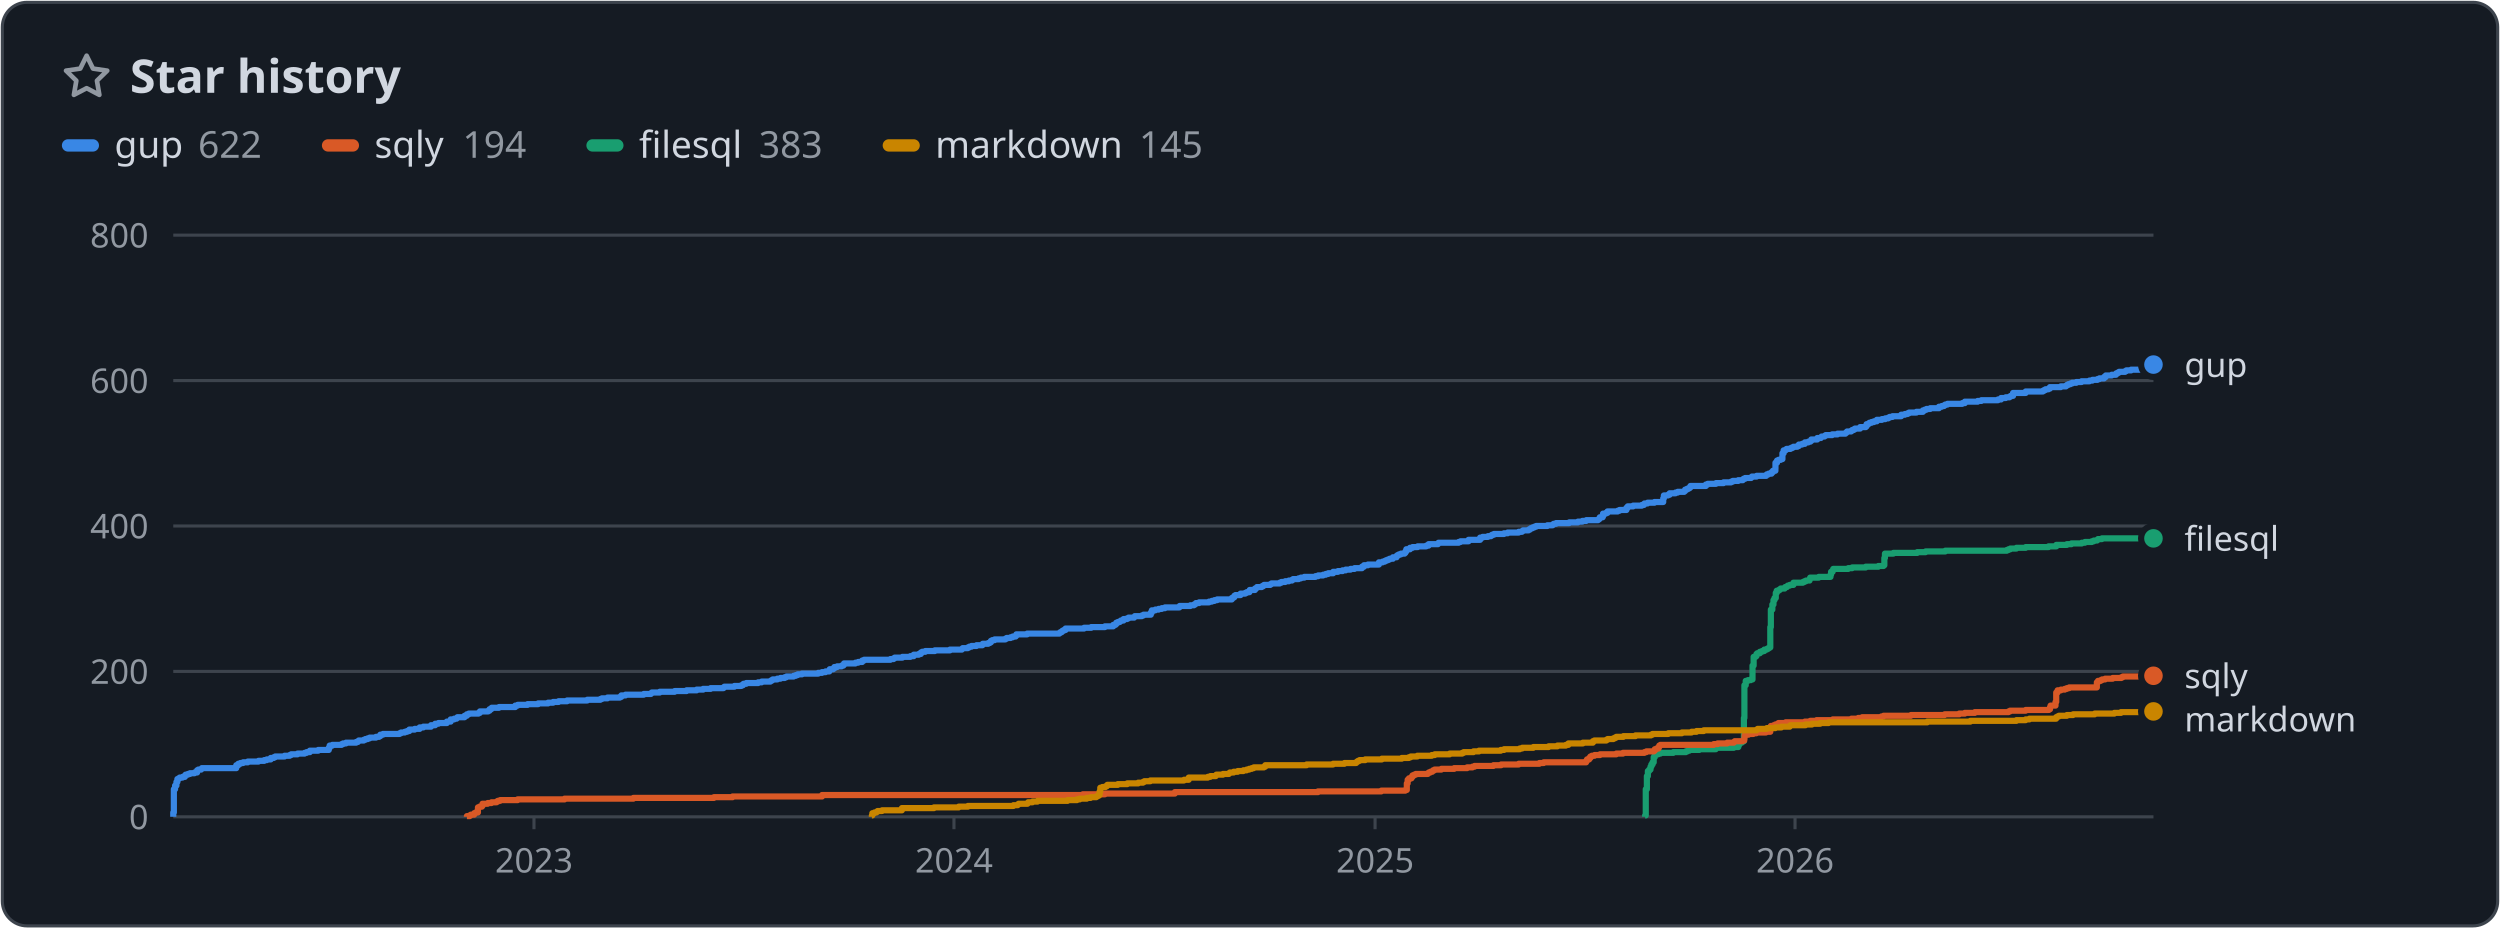
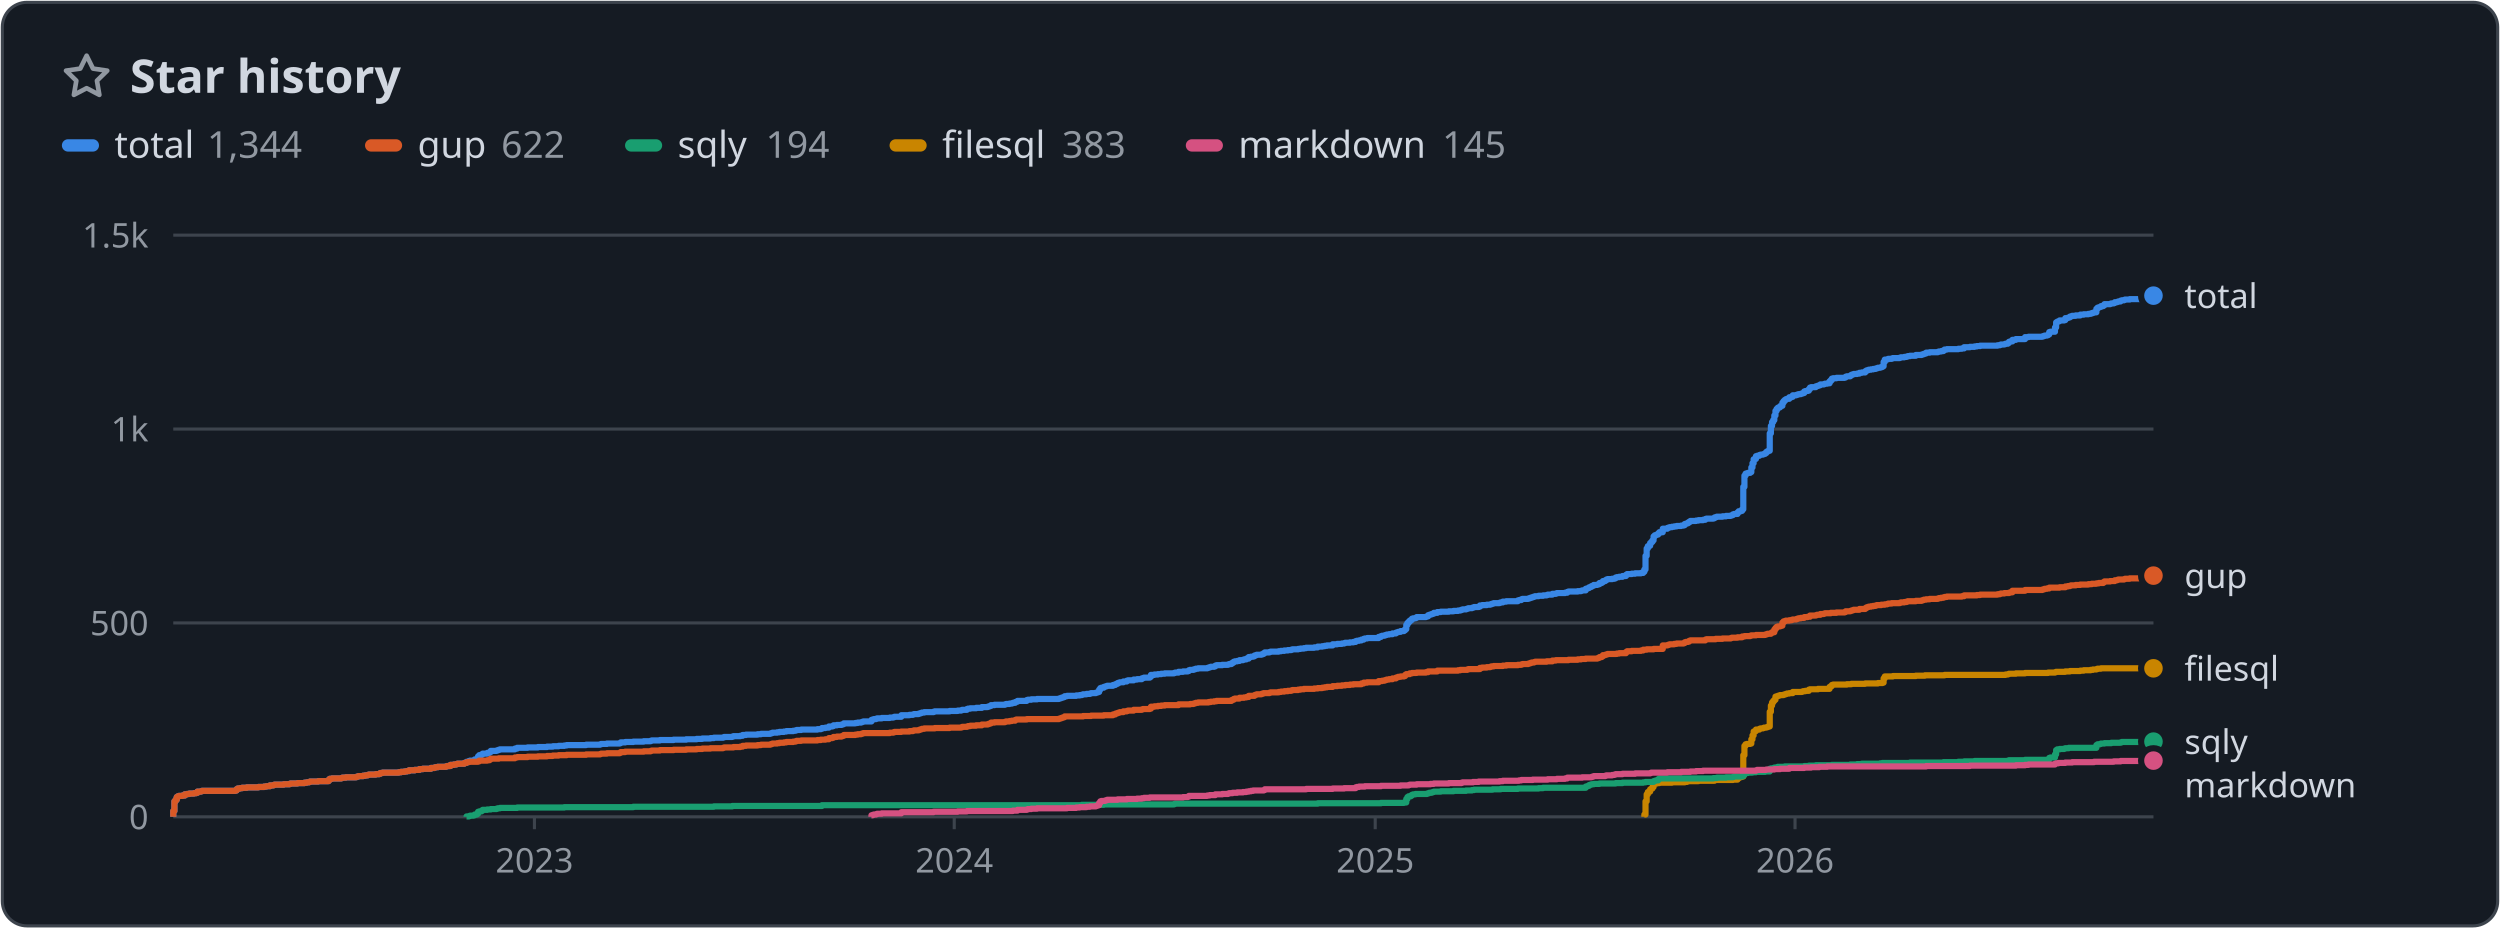
<svg xmlns="http://www.w3.org/2000/svg" width="808" height="300" viewBox="0 0 808 300" role="img" aria-label="Star history">
  <style>text{font-family:-apple-system, BlinkMacSystemFont, 'Segoe UI', 'Noto Sans', Helvetica, Arial, sans-serif}</style>
  <rect x="0.75" y="0.75" width="806.5" height="298.5" rx="8" fill="#151b23" stroke="#3d444d" />
  <path transform="translate(20 17) scale(1)" fill="#9198a1" d="M8 .25a.75.75 0 0 1 .673.418l1.882 3.815 4.21.612a.75.75 0 0 1 .416 1.279l-3.046 2.97.719 4.192a.751.751 0 0 1-1.088.791L8 12.347l-3.766 1.98a.75.75 0 0 1-1.088-.79l.72-4.194L.818 6.374a.75.75 0 0 1 .416-1.28l4.21-.611L7.327.668A.75.75 0 0 1 8 .25Zm0 2.445L6.615 5.5a.75.75 0 0 1-.564.41l-3.097.45 2.24 2.184a.75.75 0 0 1 .216.664l-.528 3.084 2.769-1.456a.75.75 0 0 1 .698 0l2.77 1.456-.53-3.084a.75.75 0 0 1 .216-.664l2.24-2.183-3.096-.45a.75.75 0 0 1-.564-.41L8 2.694Z" />
  <text x="42" y="30" font-size="15" font-weight="600" fill="#d1d7e0">Star history</text>
  <rect x="20" y="45" width="12" height="4" rx="2" fill="#3987e5" />
-   <text x="37" y="51" font-size="12" fill="#d1d7e0">gup</text>
-   <text x="64.02" y="51" font-size="12" fill="#9198a1">622</text>
-   <rect x="104.04" y="45" width="12" height="4" rx="2" fill="#d95926" />
-   <text x="121.04" y="51" font-size="12" fill="#d1d7e0">sqly</text>
-   <text x="149.5" y="51" font-size="12" fill="#9198a1">194</text>
-   <rect x="189.52" y="45" width="12" height="4" rx="2" fill="#199e70" />
-   <text x="206.52" y="51" font-size="12" fill="#d1d7e0">filesql</text>
-   <text x="245.26" y="51" font-size="12" fill="#9198a1">383</text>
-   <rect x="285.28" y="45" width="12" height="4" rx="2" fill="#c98500" />
-   <text x="302.28" y="51" font-size="12" fill="#d1d7e0">markdown</text>
-   <text x="368.16" y="51" font-size="12" fill="#9198a1">145</text>
+   <text x="37" y="51" font-size="12" fill="#d1d7e0">total</text>
+   <text x="66.95" y="51" font-size="12" fill="#9198a1">1,344</text>
+   <rect x="117.97" y="45" width="12" height="4" rx="2" fill="#d95926" />
+   <text x="134.97" y="51" font-size="12" fill="#d1d7e0">gup</text>
+   <text x="161.99" y="51" font-size="12" fill="#9198a1">622</text>
+   <rect x="202.01" y="45" width="12" height="4" rx="2" fill="#199e70" />
+   <text x="219.01" y="51" font-size="12" fill="#d1d7e0">sqly</text>
+   <text x="247.48" y="51" font-size="12" fill="#9198a1">194</text>
+   <rect x="287.5" y="45" width="12" height="4" rx="2" fill="#c98500" />
+   <text x="304.5" y="51" font-size="12" fill="#d1d7e0">filesql</text>
+   <text x="343.24" y="51" font-size="12" fill="#9198a1">383</text>
+   <rect x="383.25" y="45" width="12" height="4" rx="2" fill="#d55181" />
+   <text x="400.25" y="51" font-size="12" fill="#d1d7e0">markdown</text>
+   <text x="466.13" y="51" font-size="12" fill="#9198a1">145</text>
  <line x1="56" y1="264" x2="696" y2="264" stroke="#3d444d" stroke-width="1" />
  <text x="48" y="268" font-size="11" text-anchor="end" fill="#9198a1">0</text>
-   <line x1="56" y1="217" x2="696" y2="217" stroke="#3d444d" stroke-width="1" />
-   <text x="48" y="221" font-size="11" text-anchor="end" fill="#9198a1">200</text>
-   <line x1="56" y1="170" x2="696" y2="170" stroke="#3d444d" stroke-width="1" />
-   <text x="48" y="174" font-size="11" text-anchor="end" fill="#9198a1">400</text>
-   <line x1="56" y1="123" x2="696" y2="123" stroke="#3d444d" stroke-width="1" />
-   <text x="48" y="127" font-size="11" text-anchor="end" fill="#9198a1">600</text>
+   <line x1="56" y1="201.33" x2="696" y2="201.33" stroke="#3d444d" stroke-width="1" />
+   <text x="48" y="205.33" font-size="11" text-anchor="end" fill="#9198a1">500</text>
+   <line x1="56" y1="138.67" x2="696" y2="138.67" stroke="#3d444d" stroke-width="1" />
+   <text x="48" y="142.67" font-size="11" text-anchor="end" fill="#9198a1">1k</text>
  <line x1="56" y1="76" x2="696" y2="76" stroke="#3d444d" stroke-width="1" />
-   <text x="48" y="80" font-size="11" text-anchor="end" fill="#9198a1">800</text>
-   <line x1="172.58" y1="264" x2="172.58" y2="268" stroke="#3d444d" stroke-width="1" />
-   <text x="172.58" y="282" font-size="11" text-anchor="middle" fill="#9198a1">2023</text>
-   <line x1="308.32" y1="264" x2="308.32" y2="268" stroke="#3d444d" stroke-width="1" />
-   <text x="308.32" y="282" font-size="11" text-anchor="middle" fill="#9198a1">2024</text>
-   <line x1="444.42" y1="264" x2="444.42" y2="268" stroke="#3d444d" stroke-width="1" />
-   <text x="444.42" y="282" font-size="11" text-anchor="middle" fill="#9198a1">2025</text>
+   <text x="48" y="80" font-size="11" text-anchor="end" fill="#9198a1">1.5k</text>
+   <line x1="172.73" y1="264" x2="172.73" y2="268" stroke="#3d444d" stroke-width="1" />
+   <text x="172.73" y="282" font-size="11" text-anchor="middle" fill="#9198a1">2023</text>
+   <line x1="308.41" y1="264" x2="308.41" y2="268" stroke="#3d444d" stroke-width="1" />
+   <text x="308.41" y="282" font-size="11" text-anchor="middle" fill="#9198a1">2024</text>
+   <line x1="444.47" y1="264" x2="444.47" y2="268" stroke="#3d444d" stroke-width="1" />
+   <text x="444.47" y="282" font-size="11" text-anchor="middle" fill="#9198a1">2025</text>
  <line x1="580.15" y1="264" x2="580.15" y2="268" stroke="#3d444d" stroke-width="1" />
  <text x="580.15" y="282" font-size="11" text-anchor="middle" fill="#9198a1">2026</text>
-   <path d="M56 264H56V262.59H56.19V255.07H56.58V253.9H57.02V252.72H57.33V251.78H57.74V251.55H58.08V251.31H58.99V251.08H59.76V250.61H59.98V250.37H60.73V250.14H61.41V249.9H62.87V249.67H63.71V248.96H64.07V248.73H65.01V248.49H65.25V248.26H76.36V247.32H77.01V247.08H77.02V246.85H77.69V246.61H78.57V246.38H80.09V246.14H83.53V245.91H85.38V245.67H86.24V245.44H87.5V244.97H88.48V244.73H88.95V244.5H91.96V244.26H93.63V244.03H94.11V243.79H96.16V243.56H98.43V243.32H99.1V243.09H100.14V242.62H102.85V242.38H106.26V241.68H106.54V240.97H107.43V240.74H110.38V240.5H110.88V240.27H111.82V240.03H115.09V239.8H115.68V239.56H115.94V239.33H117.57V239.09H118.1V238.86H118.88V238.62H119.51V238.39H121.51V238.15H122.51V237.92H122.92V237.45H123.78V237.21H129.14V236.98H129.63V236.74H130.82V236.51H131.56V236.27H132.29V235.8H134.04V235.57H135.63V235.1H136.82V234.86H139.3V234.39H140.65V233.92H141.67V233.69H144.42V233.22H145.66V232.51H146.77V232.28H147.56V232.04H147.83V231.81H150.13V231.34H150.87V230.87H151.51V230.63H154.64V230.4H155.11V229.93H157.78V229.69H158.22V229.22H158.78V228.99H158.91V228.75H161.27V228.52H166.53V228.05H167.3V227.81H170.51V227.58H173.94V227.34H177.13V227.11H178.77V226.87H180.53V226.64H183.28V226.4H189.79V226.17H194.01V225.93H194.55V225.7H196.33V225.46H200.33V225.23H200.82V224.76H202.16V224.52H208.06V224.29H210.37V224.05H210.66V223.82H213.23V223.58H218.05V223.35H221.89V223.11H225.17V222.88H227.25V222.64H229.67V222.41H233.82V222.17H234.11V221.94H237.36V221.7H239.59V221.47H240.12V221.23H240.3V221H241.18V220.76H245.03V220.53H246.16V220.29H248.98V220.06H249.36V219.82H249.75V219.59H251.22V219.35H252.24V219.12H253.62V218.88H254.17V218.65H256.49V218.41H257.22V218.18H257.82V217.94H259.2V217.71H264.45V217.47H265.66V217.24H266.82V217H268.04V216.77H268.16V216.3H269.25V216.06H269.63V215.83H269.66V215.59H270.58V215.36H272V215.12H272.58V214.89H272.79V214.42H276.47V214.18H277.36V213.95H278.66V213.48H279.27V213.24H287.77V213.01H288.79V212.77H289.17V212.54H291.66V212.3H294.21V212.07H295.31V211.6H296.94V211.36H297.62V210.89H298.03V210.66H299.05V210.42H302.14V210.19H307.04V209.95H310.86V209.72H311.13V209.48H312.81V209.25H313.26V209.01H313.98V208.78H315.6V208.54H317.51V208.31H317.62V208.07H319.37V207.83H319.89V207.6H320.26V207.13H320.69V206.9H321.47V206.66H324.92V206.43H325.35V206.19H326.64V205.96H327.33V205.72H328.26V205.49H328.49V205.02H331.98V204.78H342.37V204.55H342.7V204.31H343.16V204.08H343.39V203.84H343.82V203.61H344.4V203.14H350.36V202.9H352.68V202.67H357.12V202.43H359.79V201.96H360.53V201.73H360.77V201.26H361.3V201.02H361.94V200.79H362.26V200.55H363.12V200.08H364.27V199.85H364.75V199.61H366.55V199.38H366.76V199.14H369.06V198.91H369.58V198.67H371.94V197.97H372.28V197.26H373.39V197.02H374.47V196.79H375.49V196.56H376.52V196.32H381.17V196.08H381.27V195.85H384.74V195.62H385.87V195.38H386.28V195.15H386.53V194.91H387.55V194.68H390.76V194.44H391.66V194.21H392.5V193.97H393.37V193.74H398.11V193.27H398.6V193.03H398.94V192.56H399.3V192.33H400.94V191.86H402.44V191.62H402.94V191.39H403.81V190.92H403.91V190.68H405.6V190.21H406.01V189.98H406.24V189.74H407.77V189.51H408.2V189.27H408.54V189.04H410.55V188.8H410.93V188.57H413.6V188.33H414.13V188.1H415.37V187.86H416.57V187.63H417.56V187.39H417.93V187.16H419.72V186.92H420.45V186.69H421.55V186.45H425.16V186.22H426.02V185.98H427.63V185.75H428.48V185.51H429.26V185.27H430.89V184.81H432.44V184.57H433.91V184.33H434.93V184.1H436.49V183.87H437.79V183.63H440.19V183.16H440.83V182.69H442.12V182.46H445.66V181.75H446.84V181.52H447.54V181.28H448V181.05H448.63V180.81H449.16V180.58H450.19V180.11H451.38V179.64H451.69V179.4H452.15V179.17H452.8V178.93H453.96V178.7H454.21V178.23H454.52V177.52H455.71V177.05H456.54V176.82H458.2V176.58H460.95V176.35H461.71V175.88H464.74V175.64H464.93V175.41H471.43V175.17H472.05V174.94H474.63V174.47H478.37V173.76H479.18V173.52H480.9V173.29H481.88V173.06H482.23V172.82H482.84V172.58H486.1V172.35H487.28V172.12H490.84V171.88H491.9V171.65H492.24V171.41H494.02V171.18H494.45V170.94H494.77V170.71H495.32V170.47H495.86V170.24H496.45V170H500.11V169.77H501.8V169.53H502.12V169.3H502.92V169.06H507.18V168.83H509.99V168.59H511.41V168.36H512.68V168.12H516.47V167.89H516.81V167.65H517.06V167.18H517.98V166.95H518.09V166.01H519V165.77H519.54V165.3H522.83V165.07H523.4V164.83H525.65V164.13H526.08V163.66H527.82V163.42H530.64V163.19H531.34V162.95H531.48V162.72H532.48V162.48H534.72V162.25H537.55V161.07H537.76V160.13H539.08V159.9H539.63V159.43H541.52V159.19H542.24V158.96H544.33V158.72H544.62V158.25H545.18V158.01H545.68V157.78H546.09V157.54H546.35V157.07H551.33V156.6H551.92V156.37H554.6V156.14H557.05V155.9H559.48V155.67H560.03V155.43H561.8V155.2H563.25V154.96H563.52V154.73H564.04V154.49H565.95V154.26H566.23V154.02H567.74V153.79H570.84V153.55H571V153.32H571.6V153.08H572.56V152.61H573.01V152.14H573.81V151.44H573.83V149.56H574.33V148.85H574.78V148.62H575.52V148.38H576.08V146.5H576.46V145.56H577.1V145.32H577.4V145.09H578.65V144.85H579.18V144.62H579.62V144.39H580.89V144.15H581.39V143.68H582.42V143.45H583.33V142.98H584.44V142.74H585.12V142.51H585.41V142.04H587.34V141.57H588.49V141.33H588.73V141.09H589.68V140.86H590.05V140.63H592.15V140.39H593.89V140.16H596.44V139.92H596.72V139.69H596.99V139.45H598.27V139.22H598.6V138.98H599.14V138.75H599.53V138.51H601.19V138.04H603.01V137.81H603.26V137.1H603.88V136.87H604.2V136.63H604.88V136.4H605.67V136.16H606.59V135.69H608.23V135.46H609.31V135.22H610.26V134.98H610.74V134.75H611.67V134.52H614.46V134.04H615.65V133.81H616.51V133.58H617V133.34H619.39V133.1H621.48V132.64H622.09V132.4H622.67V132.17H623.86V131.93H626.67V131.46H627.55V131.23H628.32V130.99H628.67V130.76H629.4V130.52H634.18V130.29H635.04V129.82H639.19V129.58H640.38V129.35H645.75V129.11H646.74V128.64H648.26V128.41H649.46V128.17H649.85V127.94H650.62V127H654.7V126.53H660.24V126.29H660.66V126.06H661.1V125.82H662.04V125.59H662.54V125.12H666.03V124.88H667.7V124.65H668.01V124.41H668.47V124.17H669.15V123.94H669.72V123.71H671.07V123.47H672.76V123.23H675.3V123H676.27V122.77H677.87V122.53H678.51V122.29H680.03V121.83H680.59V121.35H682.51V121.12H683.88V120.89H683.98V120.65H684.47V120.42H684.87V120.18H686.82V119.95H687.22V119.71H688.77V119.48H693.12V119.24H693.22V118.77H693.73V118.54H694.72V118.3H695.14V117.83H696" fill="none" stroke="#3987e5" stroke-width="2" stroke-linejoin="round" />
-   <path d="M531.71 264H531.71V263.53H531.91V255.07H532.27V250.84H532.59V249.2H533.01V248.73H533.44V247.79H533.71V247.08H534.1V246.38H534.47V244.73H534.82V243.79H535.94V243.56H536.64V243.32H540.81V243.09H544.85V242.85H545.36V242.62H545.98V242.38H549.2V242.15H554.52V241.68H560.36V241.44H561.83V240.74H562.11V240.03H562.93V239.8H563.25V239.56H563.63V232.04H563.79V221.47H564.22V220.06H564.93V219.82H565.85V219.59H566.41V215.12H566.77V212.3H567.42V212.07H567.69V211.36H567.94V211.13H568.79V210.66H569.46V210.42H570.21V209.95H571.01V209.72H571.45V209.48H571.82V209.25H572.16V202.67H572.34V197.02H572.82V195.38H573.18V193.97H573.51V193.27H573.93V191.62H574.23V190.92H574.85V190.68H575.22V190.45H575.51V190.21H576.8V189.98H576.94V189.74H577.54V189.51H577.78V189.27H578.44V189.04H579.63V188.33H582.67V188.1H583.16V187.86H583.7V187.63H584.84V187.16H585.04V186.69H587.82V186.45H591.61V185.75H591.79V184.81H592.3V184.33H592.5V183.87H597.35V183.63H598.62V183.4H602.99V183.16H607.08V182.93H608.74V182.69H609.02V180.34H609.21V178.93H611.92V178.7H619.65V178.46H622.35V178.23H628.69V177.99H648.59V177.76H649.15V177.52H649.74V177.29H651.7V177.05H654.7V176.82H662.1V176.58H664.6V176.11H668.01V175.88H669.48V175.64H672.82V175.41H673.84V175.17H676.08V174.94H676.73V174.7H677.77V174.47H678.07V174.23H679.35V174H696" fill="none" stroke="#199e70" stroke-width="2" stroke-linejoin="round" />
-   <path d="M150.9 264H150.9V263.77H151.8V263.53H152.18V263.3H153.25V262.83H153.71V262.59H154.47V260.95H154.96V260.71H155.76V260.48H155.94V259.77H157.63V259.54H158.85V259.3H160.48V259.07H160.88V258.83H161.63V258.6H167.3V258.36H182.47V258.13H204.69V257.89H230.74V257.65H236.77V257.42H265.69V256.95H349.99V256.71H357.12V256.48H379.71V256.01H425.98V255.78H446.42V255.54H454.17V255.31H454.68V253.19H454.95V252.02H455.37V251.55H456.19V251.08H456.52V250.61H457.04V250.37H457.58V250.14H461.46V249.9H461.76V249.67H462.28V249.43H462.91V249.2H463.17V248.96H463.65V248.73H465.83V248.49H470V248.26H474.16V248.02H475.89V247.79H476.58V247.55H482.69V247.32H485.17V247.08H490.84V246.85H497.51V246.61H498.93V246.38H512.63V245.91H512.92V245.44H513.62V244.97H514.01V244.5H514.47V244.26H515.35V244.03H517.12V243.79H522.37V243.56H524.53V243.32H531.45V243.09H532.1V242.85H534.54V242.62H534.82V242.15H535.38V241.91H536.04V241.44H536.27V240.97H536.64V240.74H553.88V240.5H555.14V240.27H558.23V240.03H560.35V239.8H560.66V239.56H563.25V239.33H563.75V238.86H563.82V237.68H564.28V237.45H565.12V237.21H566.69V236.98H567.66V236.74H570.74V236.51H572.16V235.57H572.34V234.63H573.26V234.39H573.76V234.16H574.43V233.92H574.78V233.69H577.12V233.45H583.35V233.22H585.04V232.98H587.12V232.75H592.37V232.51H598.37V232.28H600.57V232.04H601.85V231.81H608.04V231.57H608.75V231.34H617.61V231.1H628.51V230.87H633.21V230.63H635.03V230.4H638.27V230.16H649.15V229.93H649.65V229.69H654.7V229.46H662.2V229.22H662.57V228.52H662.74V228.05H664.34V226.87H664.57V223.82H665.01V223.11H666.09V222.88H667.34V222.64H668.01V222.41H668.77V222.17H677.7V220.53H678.07V220.06H678.93V219.82H679.39V219.59H680.38V219.35H682.82V219.12H685.62V218.88H686.11V218.65H694.33V218.41H696" fill="none" stroke="#d95926" stroke-width="2" stroke-linejoin="round" />
-   <path d="M281.79 264H281.79V263.53H281.94V262.83H282.61V262.59H283.29V262.36H283.63V262.12H285.09V261.89H291.49V261.18H301.87V260.95H309.85V260.71H312.83V260.48H327.55V260.24H328.9V260.01H329.21V259.77H332.09V259.54H332.29V259.3H333.69V259.07H335.32V258.83H345.05V258.6H348.06V258.36H348.97V258.13H351.24V257.89H352.47V257.65H354.29V257.42H354.67V257.19H355.12V256.95H355.39V255.78H355.61V254.6H356.25V254.37H357.29V254.13H357.73V253.9H357.89V253.66H361.28V253.43H364.32V253.19H367.86V252.96H369.4V252.72H369.85V252.49H371.78V252.25H382.67V252.02H384.19V251.31H390.37V251.08H391.17V250.84H392.92V250.61H393.13V250.37H395.26V250.14H397.17V249.9H397.48V249.67H398.72V249.43H400.05V249.2H401.86V248.96H402.92V248.73H403.72V248.49H404.55V248.26H405.22V248.02H408.48V247.79H408.94V247.32H422.3V247.08H430.85V246.85H434.52V246.61H438.29V246.38H438.55V246.14H438.9V245.91H439.41V245.67H441.25V245.44H446.62V245.2H453.06V244.97H455.37V244.73H455.97V244.5H458.07V244.26H462.74V244.03H463.73V243.79H468.54V243.56H472.56V243.32H473.08V243.09H476.22V242.85H478V242.62H485.05V242.38H486.12V242.15H491.18V241.91H491.97V241.68H495.57V241.44H500.52V241.21H503.34V240.97H506.09V240.74H506.91V240.27H511.59V240.03H514.81V239.56H515.29V239.33H519.16V239.09H519.57V238.86H521.43V238.62H521.95V238.39H522.37V238.15H524.68V237.92H528.59V237.68H533.59V237.45H534.1V237.21H539.2V236.98H543.59V236.74H546.7V236.51H548.31V236.27H550.65V236.04H567.73V235.8H568.09V235.57H571.01V235.33H573.77V235.1H575.74V234.86H578.44V234.63H578.67V234.39H583.55V234.16H585.63V233.92H588.26V233.69H590.99V233.45H622.9V233.22H636.81V232.98H651.7V232.75H654.7V232.51H655.89V232.28H664.53V231.81H664.94V231.57H665.42V231.34H668.01V231.1H670.01V230.87H677V230.63H683.35V230.4H685.5V230.16H694.15V229.93H696" fill="none" stroke="#c98500" stroke-width="2" stroke-linejoin="round" />
-   <circle cx="696" cy="117.83" r="4" fill="#3987e5" stroke="#151b23" stroke-width="2" />
-   <text x="706" y="121.83" font-size="11" fill="#d1d7e0">gup</text>
-   <circle cx="696" cy="174" r="4" fill="#199e70" stroke="#151b23" stroke-width="2" />
-   <text x="706" y="178" font-size="11" fill="#d1d7e0">filesql</text>
-   <circle cx="696" cy="218.41" r="4" fill="#d95926" stroke="#151b23" stroke-width="2" />
-   <text x="706" y="222.41" font-size="11" fill="#d1d7e0">sqly</text>
-   <circle cx="696" cy="229.93" r="4" fill="#c98500" stroke="#151b23" stroke-width="2" />
-   <text x="706" y="236.41" font-size="11" fill="#d1d7e0">markdown</text>
+   <path d="M56 264H56V262.12H56.37V258.99H56.74V258.49H57.12V257.61H57.49V257.36H57.86V257.23H58.97V257.11H59.72V256.73H60.46V256.61H61.2V256.48H62.69V256.35H63.43V256.23H63.81V255.85H64.92V255.73H65.29V255.6H76.07V255.48H76.45V255.1H76.82V254.85H77.56V254.73H78.3V254.6H79.79V254.47H83.51V254.35H85.37V254.22H86.11V254.1H87.23V253.85H88.34V253.72H88.71V253.6H91.69V253.47H93.55V253.35H93.92V253.22H96.15V253.1H98.38V252.97H99.12V252.85H99.87V252.72H100.24V252.59H102.84V252.47H106.18V252.09H106.56V251.72H107.3V251.59H110.27V251.47H110.65V251.34H111.76V251.22H115.11V251.09H115.48V250.97H115.85V250.84H117.34V250.71H118.08V250.59H118.82V250.46H119.2V250.34H121.43V250.21H122.54V250.09H122.91V249.84H123.66V249.71H128.86V249.59H129.6V249.46H130.72V249.34H131.46V249.21H132.21V248.96H134.07V248.83H135.55V248.58H136.67V248.46H139.27V248.21H140.39V248.08H140.76V247.96H141.5V247.83H144.1V247.71H144.47V247.58H145.59V247.21H146.7V247.08H147.45V246.95H147.82V246.83H150.05V246.58H150.79V246.2H151.54V245.95H151.91V245.83H153.02V245.7H153.4V245.45H154.14V245.2H154.51V244.45H154.88V244.07H155.63V243.82H156V243.57H157.49V243.32H158.23V243.07H158.6V242.69H160.46V242.57H160.83V242.44H161.2V242.32H161.57V242.19H166.41V241.94H167.15V241.69H170.5V241.57H173.84V241.44H176.82V241.31H178.67V241.19H180.53V241.06H182.39V240.94H183.14V240.81H189.45V240.69H193.92V240.56H194.29V240.44H196.15V240.31H200.24V240.19H200.61V239.94H202.09V239.81H204.7V239.69H208.04V239.56H210.27V239.43H210.64V239.31H213.25V239.18H217.71V239.06H221.8V238.93H225.14V238.81H227V238.68H229.6V238.56H230.72V238.43H233.69V238.31H234.06V238.18H236.67V238.06H237.04V237.93H239.27V237.81H240.01V237.55H241.13V237.43H244.84V237.3H245.96V237.18H248.93V237.05H249.31V236.93H249.68V236.8H251.16V236.68H251.91V236.55H253.39V236.43H254.14V236.3H256.37V236.18H257.11V236.05H257.48V235.93H258.97V235.8H264.17V235.67H265.29V235.55H265.66V235.3H266.78V235.17H267.89V234.8H269.01V234.67H269.38V234.42H270.49V234.3H271.98V234.17H272.35V234.05H272.72V233.79H276.44V233.67H277.19V233.54H278.3V233.42H278.67V233.29H279.04V233.17H281.65V232.67H282.02V232.54H282.39V232.42H283.13V232.29H283.51V232.17H284.99V232.04H287.59V231.91H288.71V231.79H289.08V231.66H291.31V231.16H293.91V231.04H295.03V230.91H295.4V230.79H296.89V230.66H297.26V230.54H297.63V230.41H298V230.29H298.75V230.16H301.72V230.03H302.09V229.91H306.92V229.78H309.53V229.66H310.64V229.53H311.01V229.41H312.5V229.16H312.87V229.03H313.62V228.91H315.47V228.78H317.33V228.53H319.19V228.41H319.56V228.28H319.94V228.15H320.31V227.9H321.42V227.78H324.77V227.65H325.14V227.53H326.26V227.4H327V227.28H327.37V227.15H328.11V226.9H328.49V226.78H328.86V226.53H331.83V226.27H332.2V226.15H333.32V226.02H335.18V225.9H342.24V225.77H342.61V225.65H342.98V225.52H343.36V225.4H343.73V225.27H344.1V225.02H344.84V224.9H347.82V224.77H348.93V224.65H349.68V224.52H350.05V224.39H351.16V224.27H352.28V224.14H352.65V224.02H354.14V223.89H354.51V223.77H354.88V223.64H355.25V222.89H355.62V222.39H355.99V222.26H356.74V222.01H357.11V221.89H357.48V221.76H357.85V221.64H359.71V221.39H360.46V221.14H360.83V221.01H361.2V220.76H361.57V220.63H361.94V220.51H363.06V220.26H364.17V220.01H364.54V219.88H366.4V219.63H367.52V219.51H369.01V219.26H369.38V219.13H369.75V219.01H371.61V218.75H371.98V218.13H373.09V218H374.21V217.88H375.33V217.75H376.44V217.63H379.41V217.5H379.79V217.38H380.9V217.13H382.39V217H383.88V216.87H384.25V216.62H384.62V216.5H385.73V216.37H386.11V216.25H386.48V216.12H387.22V216H390.19V215.87H390.57V215.75H390.94V215.62H391.31V215.5H392.43V215.37H392.8V215.12H393.17V214.99H395.03V214.87H396.89V214.74H397.26V214.62H398V214.37H398.37V214.12H398.74V213.87H399.12V213.74H399.86V213.62H400.6V213.37H401.72V213.24H402.09V213.11H402.83V212.86H403.58V212.36H404.32V212.24H405.06V212.11H405.44V211.86H405.81V211.74H406.18V211.61H407.67V211.49H408.04V211.36H408.41V211.11H408.78V210.86H410.27V210.73H410.64V210.61H413.24V210.48H413.99V210.36H415.1V210.23H416.22V210.11H417.33V209.98H417.7V209.86H419.56V209.73H420.31V209.61H421.42V209.48H422.16V209.35H424.77V209.23H425.88V208.98H427.37V208.85H428.11V208.73H428.86V208.6H430.71V208.23H432.2V208.1H433.69V207.98H434.43V207.85H434.8V207.73H436.29V207.6H437.41V207.47H438.15V207.22H438.52V207.1H439.26V206.97H440.01V206.72H440.75V206.47H441.12V206.35H441.87V206.22H445.58V205.85H446.33V205.59H446.7V205.47H447.44V205.34H447.81V205.22H448.19V205.09H448.93V204.97H450.05V204.72H451.16V204.47H451.53V204.34H451.9V204.22H452.65V203.97H453.76V203.71H454.13V203.34H454.51V201.96H454.88V201.33H455.25V200.96H455.62V200.58H455.99V200.33H456.36V199.95H456.74V199.83H457.48V199.7H457.85V199.45H460.83V199.33H461.2V199.2H461.57V198.83H461.94V198.7H462.31V198.58H462.68V198.45H463.06V198.33H463.43V198.07H464.54V197.82H465.66V197.7H468.26V197.57H469.75V197.45H471.23V197.32H471.98V197.2H472.35V197.07H472.72V196.95H473.84V196.82H474.21V196.7H474.58V196.57H475.7V196.45H476.07V196.32H476.44V196.19H477.93V196.07H478.3V195.69H479.04V195.57H480.53V195.44H481.64V195.32H482.01V195.19H482.39V195.07H482.76V194.94H484.62V194.82H484.99V194.69H485.73V194.44H486.85V194.31H490.56V194.06H490.94V193.94H491.68V193.69H492.05V193.56H493.91V193.44H494.28V193.31H494.65V193.19H495.03V193.06H495.4V192.94H495.77V192.81H496.14V192.69H497.26V192.56H498.74V192.43H499.86V192.31H500.23V192.18H501.72V191.93H502.83V191.81H503.2V191.68H505.81V191.56H506.55V191.31H506.92V191.18H509.9V191.06H511.01V190.93H511.38V190.81H512.5V190.3H512.87V190.18H513.24V190.05H513.61V189.8H513.98V189.68H514.36V189.43H514.73V189.3H515.1V189.05H516.21V188.93H516.59V188.8H516.96V188.42H517.7V188.17H518.07V187.8H518.82V187.55H519.19V187.3H519.56V187.17H521.05V187.05H521.79V186.92H522.16V186.67H522.53V186.54H523.28V186.42H524.39V186.17H525.51V185.79H525.88V185.54H527.37V185.42H528.48V185.29H530.34V185.17H531.08V184.79H531.46V184.04H531.83V179.65H532.2V177.27H532.57V176.52H532.94V176.39H533.32V175.51H533.69V175.14H534.06V174.64H534.43V173.38H534.8V173.01H535.17V172.88H535.55V172.76H535.92V172.38H536.29V172.01H537.4V170.88H538.89V170.63H539.26V170.5H539.63V170.38H540.38V170.25H541.12V170.13H541.87V170H543.35V169.87H544.1V169.75H544.47V169.37H544.84V169.25H545.21V169.12H545.58V168.87H545.95V168.62H546.33V168.37H548.18V168.25H548.93V168.12H550.42V167.99H551.16V167.74H551.53V167.62H553.76V167.49H554.13V167.24H554.5V167.12H554.88V166.99H556.73V166.87H557.85V166.74H559.34V166.62H559.71V166.49H560.08V166.24H560.45V166.11H561.57V165.61H561.94V165.24H562.68V165.11H563.05V164.61H563.43V157.34H563.8V153.71H564.17V153.08H564.54V152.95H564.91V152.83H565.66V152.58H566.03V151.07H566.4V149.7H566.77V148.44H567.14V148.32H567.52V147.44H567.89V147.31H568.63V147.06H569V146.94H569.75V146.81H570.12V146.69H570.49V146.44H570.86V146.06H571.23V145.81H571.6V145.69H571.98V140.05H572.35V137.66H572.72V136.41H573.09V135.78H573.46V134.28H573.83V132.78H574.21V132.15H574.58V131.77H574.95V131.65H575.32V131.27H575.69V131.15H576.07V130.14H576.44V129.64H576.81V129.27H577.18V129.02H577.55V128.89H578.3V128.39H579.04V128.26H579.41V127.76H580.53V127.64H580.9V127.51H581.27V127.39H582.01V127.26H582.38V127.14H582.76V127.01H583.13V126.51H583.5V126.38H584.24V126.26H584.62V125.76H584.99V125.26H585.36V125.13H586.85V124.88H587.22V124.75H587.59V124.63H587.96V124.5H588.33V124.25H589.45V124.13H589.82V124H590.56V123.88H591.31V123.25H591.68V122.87H592.05V122.37H592.42V122.25H593.54V122.12H596.14V122H596.51V121.75H596.88V121.62H598V121.37H598.37V121.12H598.74V120.99H599.11V120.87H600.23V120.74H600.97V120.49H601.72V120.37H602.83V119.99H603.2V119.74H603.57V119.62H603.95V119.49H604.69V119.37H605.43V119.24H606.18V119.11H606.55V118.99H606.92V118.86H607.66V118.74H608.03V118.61H608.41V118.36H608.78V116.98H609.15V116.23H609.89V116.11H610.27V115.98H611.38V115.86H611.75V115.73H613.98V115.61H614.35V115.48H615.47V115.35H616.21V115.23H616.58V115.1H617.33V114.98H619.19V114.73H621.05V114.6H621.42V114.48H621.79V114.35H622.16V114.23H622.53V113.98H623.65V113.85H626.25V113.73H626.62V113.6H627.37V113.47H628.11V113.22H628.48V112.97H629.22V112.85H632.94V112.72H634.06V112.6H634.8V112.22H636.66V112.1H638.15V111.97H638.89V111.85H640V111.72H645.58V111.59H646.32V111.47H646.7V111.34H647.81V111.22H648.18V111.09H648.93V110.84H649.3V110.47H649.67V110.34H650.41V109.84H651.53V109.59H654.5V108.96H655.62V108.84H660.08V108.71H660.45V108.59H660.82V108.46H661.57V108.34H661.94V108.09H662.31V107.33H662.68V107.21H664.17V105.83H664.54V104.2H664.91V103.95H665.28V103.82H665.65V103.57H667.14V103.45H667.51V102.82H668.26V102.7H668.63V102.57H669V102.32H669.37V102.19H669.74V102.07H670.86V101.94H672.35V101.69H673.46V101.57H674.95V101.44H675.69V101.32H676.06V101.19H676.44V101.07H676.81V100.94H677.55V99.81H677.92V99.44H678.29V99.31H678.67V99.19H679.04V98.94H679.78V98.69H680.15V98.31H682.01V98.18H682.38V98.06H683.13V97.93H683.5V97.68H684.24V97.56H684.61V97.43H685.36V97.18H685.73V97.06H686.47V96.93H686.84V96.81H688.33V96.68H692.79V96.43H693.16V96.3H693.54V96.18H693.91V95.93H694.28V95.8H694.65V95.68H695.02V95.55H696" fill="none" stroke="#3987e5" stroke-width="2" stroke-linejoin="round" />
+   <path d="M56 264H56V262.12H56.37V258.99H56.74V258.49H57.12V257.61H57.49V257.36H57.86V257.23H58.97V257.11H59.72V256.73H60.46V256.61H61.2V256.48H62.69V256.35H63.43V256.23H63.81V255.85H64.92V255.73H65.29V255.6H76.07V255.48H76.45V255.1H76.82V254.85H77.56V254.73H78.3V254.6H79.79V254.47H83.51V254.35H85.37V254.22H86.11V254.1H87.23V253.85H88.34V253.72H88.71V253.6H91.69V253.47H93.55V253.35H93.92V253.22H96.15V253.1H98.38V252.97H99.12V252.85H99.87V252.72H100.24V252.59H102.84V252.47H106.18V252.09H106.56V251.72H107.3V251.59H110.27V251.47H110.65V251.34H111.76V251.22H115.11V251.09H115.48V250.97H115.85V250.84H117.34V250.71H118.08V250.59H118.82V250.46H119.2V250.34H121.43V250.21H122.54V250.09H122.91V249.84H123.66V249.71H128.86V249.59H129.6V249.46H130.72V249.34H131.46V249.21H132.21V248.96H134.07V248.83H135.55V248.58H136.67V248.46H139.27V248.21H140.39V248.08H140.76V247.96H141.5V247.83H144.1V247.71H144.47V247.58H145.59V247.21H146.7V247.08H147.45V246.95H147.82V246.83H150.05V246.58H150.79V246.33H151.54V246.2H154.51V246.08H154.88V245.83H157.49V245.7H158.23V245.45H158.6V245.2H161.2V245.07H166.41V244.82H167.15V244.7H170.5V244.57H173.84V244.45H176.82V244.32H178.67V244.2H180.53V244.07H183.14V243.95H189.45V243.82H193.92V243.7H194.29V243.57H196.15V243.45H200.24V243.32H200.61V243.07H202.09V242.94H208.04V242.82H210.27V242.69H210.64V242.57H213.25V242.44H217.71V242.32H221.8V242.19H225.14V242.07H227V241.94H229.6V241.82H233.69V241.69H234.06V241.57H237.04V241.44H239.27V241.31H240.01V241.06H241.13V240.94H244.84V240.81H245.96V240.69H248.93V240.56H249.31V240.44H249.68V240.31H251.16V240.19H251.91V240.06H253.39V239.94H254.14V239.81H256.37V239.69H257.11V239.56H257.48V239.43H258.97V239.31H264.17V239.18H265.29V239.06H266.78V238.93H267.89V238.56H269.01V238.43H269.38V238.18H270.49V238.06H271.98V237.93H272.35V237.81H272.72V237.55H276.44V237.43H277.19V237.3H278.3V237.18H278.67V237.05H279.04V236.93H287.59V236.8H288.71V236.68H289.08V236.55H291.31V236.43H293.91V236.3H295.03V236.18H295.4V236.05H296.89V235.93H297.26V235.8H297.63V235.67H298V235.55H298.75V235.42H302.09V235.3H306.92V235.17H310.64V235.05H311.01V234.92H312.5V234.8H312.87V234.67H313.62V234.55H315.47V234.42H317.33V234.17H319.19V234.05H319.56V233.92H319.94V233.79H320.31V233.54H321.42V233.42H324.77V233.29H325.14V233.17H326.26V233.04H327V232.92H328.11V232.67H328.49V232.54H331.83V232.42H342.24V232.29H342.61V232.17H342.98V232.04H343.36V231.91H343.73V231.79H344.1V231.54H350.05V231.41H352.65V231.29H356.74V231.16H359.71V230.91H360.46V230.66H360.83V230.54H361.2V230.41H361.57V230.29H361.94V230.16H363.06V229.91H364.17V229.78H364.54V229.66H366.4V229.41H369.01V229.28H369.38V229.16H371.61V229.03H371.98V228.41H373.09V228.28H374.21V228.15H375.33V228.03H376.44V227.9H380.9V227.65H384.62V227.53H385.73V227.4H386.11V227.28H386.48V227.15H387.22V227.03H390.57V226.9H391.31V226.78H392.43V226.65H393.17V226.53H398V226.27H398.37V226.15H398.74V225.9H399.12V225.77H400.6V225.52H402.09V225.4H402.83V225.27H403.58V224.9H405.44V224.65H405.81V224.52H406.18V224.39H407.67V224.27H408.04V224.14H408.41V224.02H410.27V223.89H410.64V223.77H413.24V223.64H413.99V223.52H415.1V223.39H416.22V223.27H417.33V223.14H417.7V223.02H419.56V222.89H420.31V222.77H421.42V222.64H424.77V222.51H425.88V222.39H427.37V222.26H428.11V222.14H428.86V222.01H430.71V221.76H432.2V221.64H433.69V221.51H434.8V221.39H436.29V221.26H437.41V221.14H440.01V220.89H440.75V220.63H441.87V220.51H445.58V220.13H446.7V220.01H447.44V219.88H447.81V219.76H448.19V219.63H448.93V219.51H450.05V219.26H451.16V219.01H451.53V218.88H451.9V218.75H452.65V218.63H453.76V218.5H454.13V218.13H454.51V217.88H455.62V217.63H456.36V217.5H457.85V217.38H460.83V217.25H461.57V217H464.54V216.75H471.23V216.62H471.98V216.5H474.21V216.37H474.58V216.25H478.3V215.87H479.04V215.75H480.53V215.62H481.64V215.5H482.01V215.37H482.76V215.25H485.73V215.12H486.85V214.99H490.56V214.87H491.68V214.74H492.05V214.62H493.91V214.49H494.28V214.37H494.65V214.24H495.03V214.12H495.77V213.99H496.14V213.87H499.86V213.74H501.72V213.49H502.83V213.37H506.92V213.24H509.9V213.11H511.01V212.99H512.5V212.86H516.21V212.74H516.59V212.61H516.96V212.36H517.7V212.11H518.07V211.74H518.82V211.61H519.19V211.49H519.56V211.36H522.53V211.23H523.28V211.11H525.51V210.73H525.88V210.48H527.37V210.36H530.34V210.23H531.08V209.98H532.2V209.86H534.43V209.73H537.4V208.6H538.89V208.48H539.26V208.35H539.63V208.23H541.12V208.1H541.87V207.98H544.1V207.85H544.47V207.6H544.84V207.47H545.58V207.35H545.95V207.1H546.33V206.97H551.16V206.72H551.53V206.6H554.5V206.47H556.73V206.35H559.34V206.22H559.71V206.1H561.57V205.97H563.05V205.72H563.8V205.59H565.66V205.47H566.03V205.34H567.52V205.22H570.49V205.09H570.86V204.97H571.23V204.84H572.35V204.59H572.72V204.34H573.46V203.46H573.83V202.96H574.21V202.59H574.58V202.46H575.32V202.34H575.69V202.21H576.07V201.21H576.44V200.83H576.81V200.71H577.18V200.58H578.3V200.46H579.04V200.33H579.41V200.21H580.53V200.08H580.9V199.95H581.27V199.83H582.01V199.7H583.13V199.45H584.24V199.33H584.99V198.95H586.85V198.83H587.22V198.7H588.33V198.45H589.45V198.33H589.82V198.2H591.68V198.07H593.54V197.95H596.14V197.82H596.51V197.57H598V197.45H598.37V197.32H598.74V197.2H599.11V197.07H600.97V196.82H602.83V196.57H603.2V196.32H603.57V196.19H603.95V196.07H604.69V195.94H605.43V195.82H606.18V195.69H606.55V195.57H608.03V195.44H609.15V195.32H609.89V195.19H610.27V195.07H611.38V194.94H613.98V194.82H614.35V194.69H615.47V194.57H616.21V194.44H616.58V194.31H619.19V194.19H621.05V194.06H621.42V193.94H621.79V193.81H622.53V193.69H623.65V193.56H626.25V193.44H626.62V193.31H627.37V193.19H628.11V193.06H628.48V192.94H629.22V192.81H634.06V192.69H634.8V192.43H638.89V192.31H640V192.18H645.58V192.06H646.32V191.93H646.7V191.81H647.81V191.68H649.3V191.56H649.67V191.43H650.41V190.93H654.5V190.68H660.08V190.55H660.45V190.43H660.82V190.3H661.57V190.18H662.31V189.93H665.65V189.8H667.51V189.55H668.26V189.43H669V189.3H669.37V189.18H670.86V189.05H672.35V188.93H674.95V188.8H676.06V188.67H677.55V188.55H678.29V188.42H679.78V188.17H680.15V187.92H682.01V187.8H683.5V187.55H684.24V187.42H684.61V187.3H686.47V187.17H686.84V187.05H688.33V186.92H692.79V186.67H693.16V186.54H693.54V186.42H694.28V186.29H694.65V186.17H695.02V186.04H696" fill="none" stroke="#d95926" stroke-width="2" stroke-linejoin="round" />
+   <path d="M531.46 264H531.46V263.25H531.83V258.99H532.2V256.73H532.57V255.98H532.94V255.85H533.32V255.1H533.69V254.85H534.06V254.35H534.43V253.47H534.8V253.22H535.55V253.1H536.29V252.97H540.38V252.85H544.47V252.72H545.21V252.59H545.58V252.47H548.93V252.34H554.13V252.09H560.08V251.97H561.57V251.59H561.94V251.22H562.68V251.09H563.05V250.97H563.43V244.07H563.8V241.06H564.17V240.56H564.54V240.44H565.66V240.31H566.03V238.93H566.4V237.68H566.77V236.43H567.14V236.3H567.52V235.8H568.63V235.55H569V235.42H569.75V235.3H570.12V235.17H570.86V235.05H571.23V234.92H571.6V234.8H571.98V230.03H572.35V228.03H572.72V227.03H573.09V226.53H573.46V226.15H573.83V225.15H574.21V225.02H574.58V224.9H574.95V224.77H575.32V224.65H576.44V224.52H576.81V224.39H577.18V224.27H577.55V224.14H578.3V224.02H579.41V223.64H582.38V223.52H582.76V223.39H583.5V223.27H584.62V222.89H584.99V222.77H587.59V222.64H591.31V222.01H591.68V221.76H592.05V221.39H592.42V221.26H596.88V221.14H598.37V221.01H602.83V220.89H606.92V220.76H608.41V220.63H608.78V219.26H609.15V218.63H611.75V218.5H619.19V218.38H622.16V218.25H628.48V218.13H648.18V218H648.93V217.88H649.3V217.75H651.53V217.63H654.5V217.5H661.94V217.38H664.17V217.25H664.54V217.13H667.51V217H669V216.87H672.35V216.75H673.46V216.62H675.69V216.5H676.44V216.37H677.55V216.25H677.92V216.12H679.04V216H696" fill="none" stroke="#c98500" stroke-width="2" stroke-linejoin="round" />
+   <path d="M150.79 264H150.79V263.87H151.54V263.75H151.91V263.62H153.02V263.5H153.4V263.25H154.14V263H154.51V262.37H154.88V262.25H155.63V261.99H156V261.74H157.49V261.62H158.6V261.49H160.46V261.37H160.83V261.24H161.57V261.12H167.15V260.99H182.39V260.87H204.7V260.74H230.72V260.62H236.67V260.49H265.66V260.24H349.68V260.11H356.74V259.99H379.41V259.86H379.79V259.74H425.88V259.61H446.33V259.49H453.76V259.36H454.51V258.23H454.88V257.61H455.25V257.36H455.99V257.11H456.36V256.86H456.74V256.73H457.48V256.61H461.2V256.48H461.57V256.35H461.94V256.23H462.68V256.1H463.06V255.98H463.43V255.85H465.66V255.73H469.75V255.6H473.84V255.48H475.7V255.35H476.44V255.23H482.39V255.1H484.99V254.98H490.56V254.85H497.26V254.73H498.74V254.6H512.5V254.22H512.87V254.1H513.24V253.97H513.61V253.72H513.98V253.6H514.36V253.47H515.1V253.35H516.96V253.22H522.16V253.1H524.39V252.97H531.08V252.85H531.83V252.72H534.43V252.47H534.8V252.34H535.17V252.22H535.92V251.84H536.29V251.59H553.76V251.47H554.88V251.34H557.85V251.22H560.08V251.09H560.45V250.97H563.05V250.84H563.43V250.46H563.8V249.96H564.17V249.84H564.91V249.71H566.4V249.59H567.52V249.46H570.49V249.34H571.98V248.46H572.35V248.33H573.09V248.21H573.46V248.08H574.21V247.96H574.58V247.83H576.81V247.71H583.13V247.58H584.62V247.46H586.85V247.33H592.05V247.21H598V247.08H600.23V246.95H601.72V246.83H607.66V246.7H608.41V246.58H617.33V246.45H628.11V246.33H632.94V246.2H634.8V246.08H638.15V245.95H648.93V245.83H649.3V245.7H654.5V245.58H661.94V245.45H662.31V244.95H662.68V244.82H664.17V243.82H664.54V242.44H664.91V242.19H665.65V242.07H667.14V241.94H667.51V241.82H668.63V241.69H677.55V240.81H677.92V240.56H678.67V240.44H679.04V240.31H680.15V240.19H682.38V240.06H685.36V239.94H685.73V239.81H693.91V239.69H696" fill="none" stroke="#199e70" stroke-width="2" stroke-linejoin="round" />
+   <path d="M281.65 264H281.65V263.5H282.02V263.37H282.39V263.25H283.13V263.12H283.51V263H284.99V262.87H291.31V262.5H301.72V262.37H309.53V262.25H312.5V262.12H327.37V261.99H328.86V261.74H331.83V261.62H332.2V261.49H333.32V261.37H335.18V261.24H344.84V261.12H347.82V260.99H348.93V260.87H351.16V260.74H352.28V260.62H354.14V260.49H354.51V260.37H354.88V260.24H355.25V259.49H355.62V258.99H355.99V258.86H357.11V258.74H357.48V258.61H357.85V258.49H361.2V258.36H364.17V258.23H367.52V258.11H369.01V257.98H369.75V257.86H371.61V257.73H382.39V257.61H383.88V257.48H384.25V257.23H390.19V257.11H390.94V256.98H392.8V256.73H395.03V256.61H396.89V256.48H397.26V256.35H398.37V256.23H399.86V256.1H401.72V255.98H402.83V255.85H403.58V255.73H404.32V255.6H405.06V255.48H408.41V255.35H408.78V255.1H422.16V254.98H430.71V254.85H434.43V254.73H438.15V254.47H438.52V254.35H439.26V254.22H441.12V254.1H446.33V253.97H452.65V253.85H455.25V253.72H455.62V253.6H457.85V253.47H462.31V253.35H463.43V253.22H468.26V253.1H472.35V252.97H472.72V252.85H476.07V252.72H477.93V252.59H484.62V252.47H485.73V252.34H490.94V252.22H491.68V252.09H495.4V251.97H500.23V251.84H503.2V251.72H505.81V251.59H506.55V251.34H511.38V251.22H514.36V251.09H514.73V250.97H515.1V250.84H518.82V250.71H519.19V250.59H521.05V250.46H521.79V250.34H522.16V250.21H524.39V250.09H528.48V249.96H533.32V249.84H533.69V249.71H538.89V249.59H543.35V249.46H546.33V249.34H548.18V249.21H550.42V249.09H567.52V248.96H567.89V248.83H570.86V248.71H573.46V248.58H575.32V248.46H578.3V248.21H583.13V248.08H585.36V247.96H587.96V247.83H590.56V247.71H622.53V247.58H636.66V247.46H651.53V247.33H654.5V247.21H655.62V247.08H664.17V246.83H664.54V246.7H665.28V246.58H667.51V246.45H669.74V246.33H676.81V246.2H683.13V246.08H685.36V245.95H693.91V245.83H696" fill="none" stroke="#d55181" stroke-width="2" stroke-linejoin="round" />
+   <circle cx="696" cy="95.55" r="4" fill="#3987e5" stroke="#151b23" stroke-width="2" />
+   <text x="706" y="99.55" font-size="11" fill="#d1d7e0">total</text>
+   <circle cx="696" cy="186.04" r="4" fill="#d95926" stroke="#151b23" stroke-width="2" />
+   <text x="706" y="190.04" font-size="11" fill="#d1d7e0">gup</text>
+   <circle cx="696" cy="216" r="4" fill="#c98500" stroke="#151b23" stroke-width="2" />
+   <text x="706" y="220" font-size="11" fill="#d1d7e0">filesql</text>
+   <circle cx="696" cy="239.69" r="4" fill="#199e70" stroke="#151b23" stroke-width="2" />
+   <text x="706" y="243.69" font-size="11" fill="#d1d7e0">sqly</text>
+   <circle cx="696" cy="245.83" r="4" fill="#d55181" stroke="#151b23" stroke-width="2" />
+   <text x="706" y="257.69" font-size="11" fill="#d1d7e0">markdown</text>
</svg>
